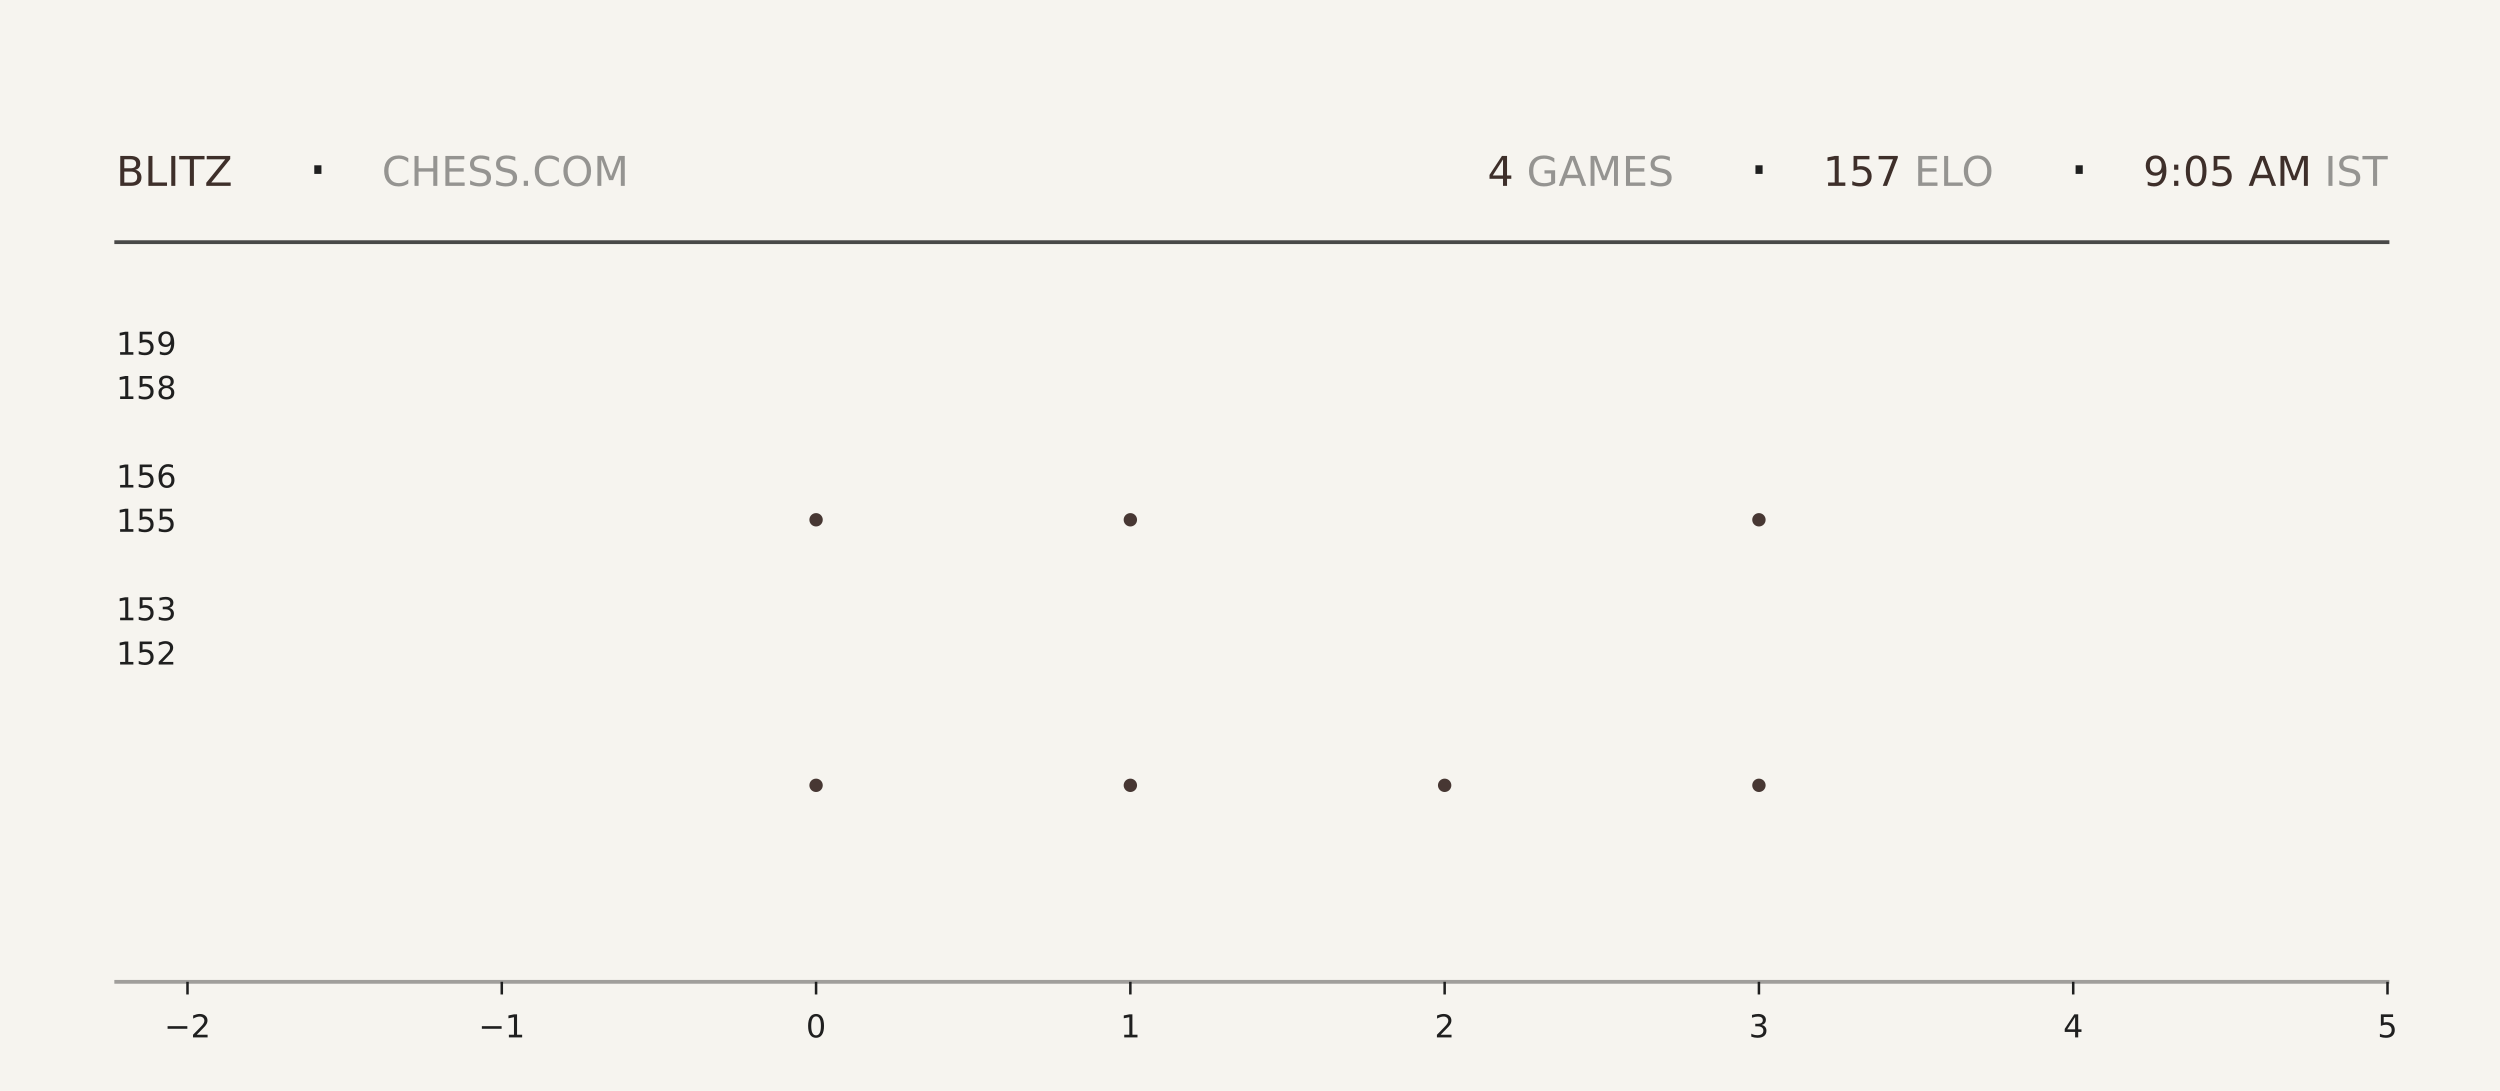
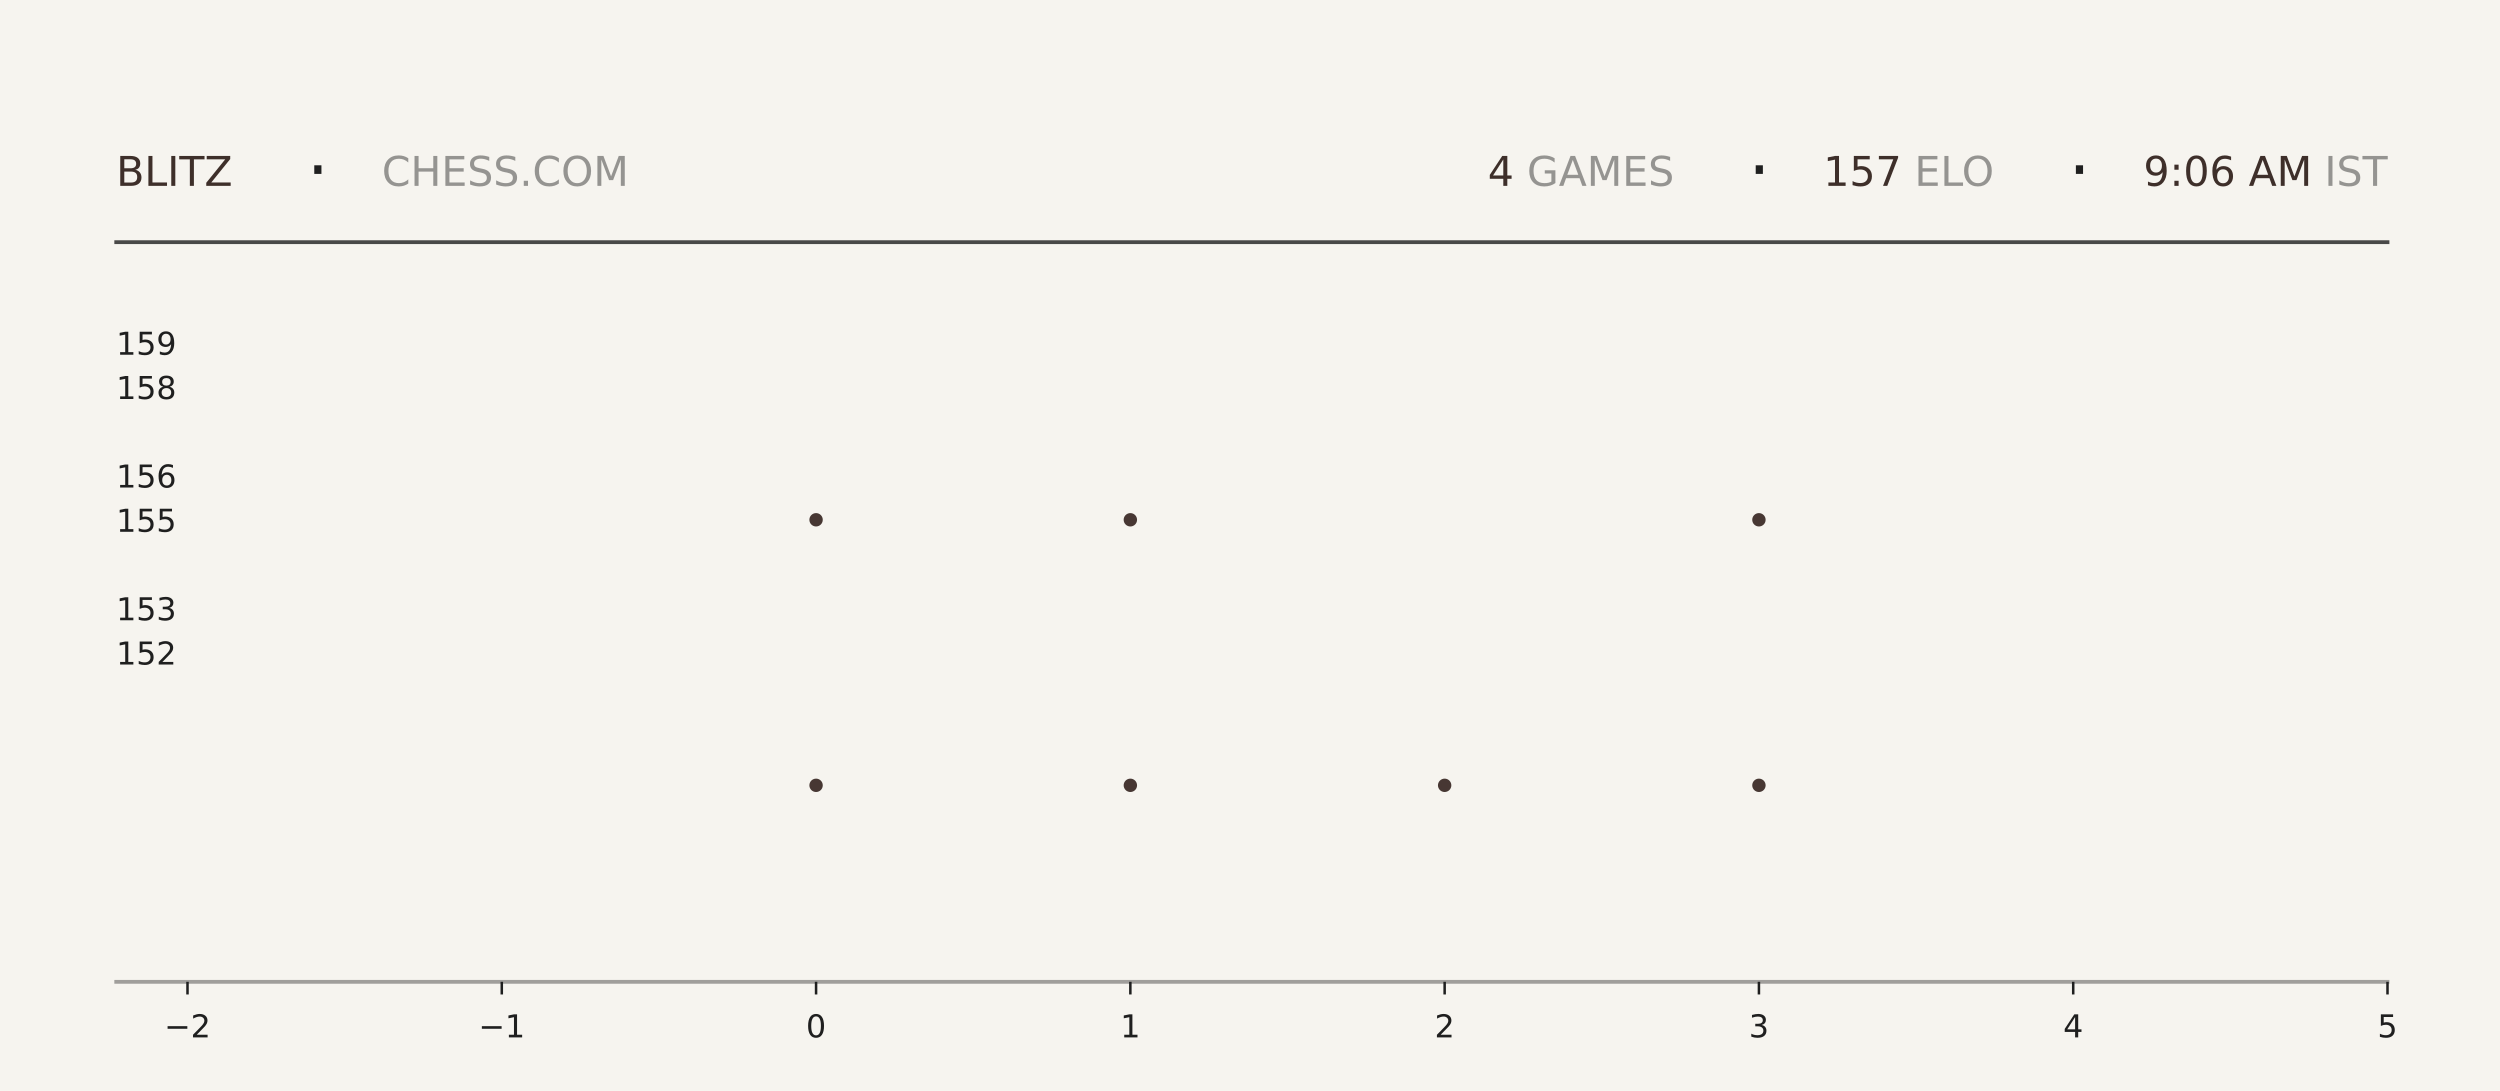
<svg xmlns="http://www.w3.org/2000/svg" xmlns:xlink="http://www.w3.org/1999/xlink" width="792pt" height="345.6pt" viewBox="0 0 792 345.6" version="1.1">
  <defs>
    <style type="text/css">*{stroke-linejoin: round; stroke-linecap: butt}</style>
  </defs>
  <g id="figure_1">
    <g id="patch_1">
      <path d="M 0 345.6  L 792 345.6  L 792 0  L 0 0  z " style="fill: #f6f4ef" />
    </g>
    <g id="axes_1">
      <g id="patch_2">
        <path d="M 59.4 311.04  L 756.36 311.04  L 756.36 103.68  L 59.4 103.68  z " style="fill: #f6f4ef" />
      </g>
      <g id="PathCollection_1">
        <defs>
-           <path id="m7e6c5e171b" d="M 0 2.121  C 0.563 2.121 1.102 1.898 1.5 1.5  C 1.898 1.102 2.121 0.563 2.121 0  C 2.121 -0.563 1.898 -1.102 1.5 -1.5  C 1.102 -1.898 0.563 -2.121 0 -2.121  C -0.563 -2.121 -1.102 -1.898 -1.5 -1.5  C -1.898 -1.102 -2.121 -0.563 -2.121 0  C -2.121 0.563 -1.898 1.102 -1.5 1.5  C -1.102 1.898 -0.563 2.121 0 2.121  z " />
-         </defs>
-         <g clip-path="url(#pdae0b83bac)">
-           <use xlink:href="#m7e6c5e171b" x="258.531" y="248.79" style="fill: #3e2f2a; fill-opacity: 0.95" />
-           <use xlink:href="#m7e6c5e171b" x="258.531" y="164.668" style="fill: #3e2f2a; fill-opacity: 0.95" />
+           <path id="m2ec22645da" d="M 0 2.121  C 0.563 2.121 1.102 1.898 1.5 1.5  C 1.898 1.102 2.121 0.563 2.121 0  C 2.121 -0.563 1.898 -1.102 1.5 -1.5  C 1.102 -1.898 0.563 -2.121 0 -2.121  C -0.563 -2.121 -1.102 -1.898 -1.5 -1.5  C -1.898 -1.102 -2.121 -0.563 -2.121 0  C -2.121 0.563 -1.898 1.102 -1.5 1.5  C -1.102 1.898 -0.563 2.121 0 2.121  z " />
+         </defs>
+         <g clip-path="url(#p539d4c0c65)">
+           <use xlink:href="#m2ec22645da" x="258.531" y="248.79" style="fill: #3e2f2a; fill-opacity: 0.95" />
+           <use xlink:href="#m2ec22645da" x="258.531" y="164.668" style="fill: #3e2f2a; fill-opacity: 0.95" />
        </g>
      </g>
      <g id="PathCollection_2">
-         <g clip-path="url(#pdae0b83bac)">
-           <use xlink:href="#m7e6c5e171b" x="358.097" y="248.79" style="fill: #3e2f2a; fill-opacity: 0.95" />
-           <use xlink:href="#m7e6c5e171b" x="358.097" y="164.668" style="fill: #3e2f2a; fill-opacity: 0.95" />
-           <use xlink:href="#m7e6c5e171b" x="358.097" y="80.547" style="fill: #3e2f2a; fill-opacity: 0.95" />
+         <g clip-path="url(#p539d4c0c65)">
+           <use xlink:href="#m2ec22645da" x="358.097" y="248.79" style="fill: #3e2f2a; fill-opacity: 0.95" />
+           <use xlink:href="#m2ec22645da" x="358.097" y="164.668" style="fill: #3e2f2a; fill-opacity: 0.95" />
+           <use xlink:href="#m2ec22645da" x="358.097" y="80.547" style="fill: #3e2f2a; fill-opacity: 0.95" />
        </g>
      </g>
      <g id="PathCollection_3">
-         <g clip-path="url(#pdae0b83bac)">
-           <use xlink:href="#m7e6c5e171b" x="457.663" y="248.79" style="fill: #3e2f2a; fill-opacity: 0.95" />
+         <g clip-path="url(#p539d4c0c65)">
+           <use xlink:href="#m2ec22645da" x="457.663" y="248.79" style="fill: #3e2f2a; fill-opacity: 0.95" />
        </g>
      </g>
      <g id="PathCollection_4">
-         <g clip-path="url(#pdae0b83bac)">
-           <use xlink:href="#m7e6c5e171b" x="557.229" y="248.79" style="fill: #3e2f2a; fill-opacity: 0.95" />
-           <use xlink:href="#m7e6c5e171b" x="557.229" y="164.668" style="fill: #3e2f2a; fill-opacity: 0.95" />
-           <use xlink:href="#m7e6c5e171b" x="557.229" y="80.547" style="fill: #3e2f2a; fill-opacity: 0.95" />
+         <g clip-path="url(#p539d4c0c65)">
+           <use xlink:href="#m2ec22645da" x="557.229" y="248.79" style="fill: #3e2f2a; fill-opacity: 0.95" />
+           <use xlink:href="#m2ec22645da" x="557.229" y="164.668" style="fill: #3e2f2a; fill-opacity: 0.95" />
+           <use xlink:href="#m2ec22645da" x="557.229" y="80.547" style="fill: #3e2f2a; fill-opacity: 0.95" />
        </g>
      </g>
      <g id="matplotlib.axis_1">
        <g id="xtick_1">
          <g id="line2d_1">
            <defs>
-               <path id="m879b4739e3" d="M 0 0  L 0 4  " style="stroke: #1f1f1f; stroke-width: 0.8" />
+               <path id="m0fa3652f80" d="M 0 0  L 0 4  " style="stroke: #1f1f1f; stroke-width: 0.8" />
            </defs>
            <g>
-               <use xlink:href="#m879b4739e3" x="59.4" y="311.04" style="fill: #1f1f1f; stroke: #1f1f1f; stroke-width: 0.8" />
+               <use xlink:href="#m0fa3652f80" x="59.4" y="311.04" style="fill: #1f1f1f; stroke: #1f1f1f; stroke-width: 0.8" />
            </g>
          </g>
          <g id="text_1">
            <g style="fill: #1f1f1f" transform="translate(52.02891 328.6384) scale(0.1 -0.1)">
              <defs>
                <path id="DejaVuSans-2212" d="M 678 2272  L 4684 2272  L 4684 1741  L 678 1741  L 678 2272  z " transform="scale(0.015625)" />
                <path id="DejaVuSans-32" d="M 1228 531  L 3431 531  L 3431 0  L 469 0  L 469 531  Q 828 903 1448 1529  Q 2069 2156 2228 2338  Q 2531 2678 2651 2914  Q 2772 3150 2772 3378  Q 2772 3750 2511 3984  Q 2250 4219 1831 4219  Q 1534 4219 1204 4116  Q 875 4013 500 3803  L 500 4441  Q 881 4594 1212 4672  Q 1544 4750 1819 4750  Q 2544 4750 2975 4387  Q 3406 4025 3406 3419  Q 3406 3131 3298 2873  Q 3191 2616 2906 2266  Q 2828 2175 2409 1742  Q 1991 1309 1228 531  z " transform="scale(0.015625)" />
              </defs>
              <use xlink:href="#DejaVuSans-2212" />
              <use xlink:href="#DejaVuSans-32" transform="translate(83.78906 0)" />
            </g>
          </g>
        </g>
        <g id="xtick_2">
          <g id="line2d_2">
            <g>
-               <use xlink:href="#m879b4739e3" x="158.966" y="311.04" style="fill: #1f1f1f; stroke: #1f1f1f; stroke-width: 0.8" />
+               <use xlink:href="#m0fa3652f80" x="158.966" y="311.04" style="fill: #1f1f1f; stroke: #1f1f1f; stroke-width: 0.8" />
            </g>
          </g>
          <g id="text_2">
            <g style="fill: #1f1f1f" transform="translate(151.5946 328.6384) scale(0.1 -0.1)">
              <defs>
                <path id="DejaVuSans-31" d="M 794 531  L 1825 531  L 1825 4091  L 703 3866  L 703 4441  L 1819 4666  L 2450 4666  L 2450 531  L 3481 531  L 3481 0  L 794 0  L 794 531  z " transform="scale(0.015625)" />
              </defs>
              <use xlink:href="#DejaVuSans-2212" />
              <use xlink:href="#DejaVuSans-31" transform="translate(83.78906 0)" />
            </g>
          </g>
        </g>
        <g id="xtick_3">
          <g id="line2d_3">
            <g>
-               <use xlink:href="#m879b4739e3" x="258.531" y="311.04" style="fill: #1f1f1f; stroke: #1f1f1f; stroke-width: 0.8" />
+               <use xlink:href="#m0fa3652f80" x="258.531" y="311.04" style="fill: #1f1f1f; stroke: #1f1f1f; stroke-width: 0.8" />
            </g>
          </g>
          <g id="text_3">
            <g style="fill: #1f1f1f" transform="translate(255.3502 328.6384) scale(0.1 -0.1)">
              <defs>
                <path id="DejaVuSans-30" d="M 2034 4250  Q 1547 4250 1301 3770  Q 1056 3291 1056 2328  Q 1056 1369 1301 889  Q 1547 409 2034 409  Q 2525 409 2770 889  Q 3016 1369 3016 2328  Q 3016 3291 2770 3770  Q 2525 4250 2034 4250  z M 2034 4750  Q 2819 4750 3233 4129  Q 3647 3509 3647 2328  Q 3647 1150 3233 529  Q 2819 -91 2034 -91  Q 1250 -91 836 529  Q 422 1150 422 2328  Q 422 3509 836 4129  Q 1250 4750 2034 4750  z " transform="scale(0.015625)" />
              </defs>
              <use xlink:href="#DejaVuSans-30" />
            </g>
          </g>
        </g>
        <g id="xtick_4">
          <g id="line2d_4">
            <g>
-               <use xlink:href="#m879b4739e3" x="358.097" y="311.04" style="fill: #1f1f1f; stroke: #1f1f1f; stroke-width: 0.8" />
+               <use xlink:href="#m0fa3652f80" x="358.097" y="311.04" style="fill: #1f1f1f; stroke: #1f1f1f; stroke-width: 0.8" />
            </g>
          </g>
          <g id="text_4">
            <g style="fill: #1f1f1f" transform="translate(354.9159 328.6384) scale(0.1 -0.1)">
              <use xlink:href="#DejaVuSans-31" />
            </g>
          </g>
        </g>
        <g id="xtick_5">
          <g id="line2d_5">
            <g>
-               <use xlink:href="#m879b4739e3" x="457.663" y="311.04" style="fill: #1f1f1f; stroke: #1f1f1f; stroke-width: 0.8" />
+               <use xlink:href="#m0fa3652f80" x="457.663" y="311.04" style="fill: #1f1f1f; stroke: #1f1f1f; stroke-width: 0.8" />
            </g>
          </g>
          <g id="text_5">
            <g style="fill: #1f1f1f" transform="translate(454.4816 328.6384) scale(0.1 -0.1)">
              <use xlink:href="#DejaVuSans-32" />
            </g>
          </g>
        </g>
        <g id="xtick_6">
          <g id="line2d_6">
            <g>
-               <use xlink:href="#m879b4739e3" x="557.229" y="311.04" style="fill: #1f1f1f; stroke: #1f1f1f; stroke-width: 0.8" />
+               <use xlink:href="#m0fa3652f80" x="557.229" y="311.04" style="fill: #1f1f1f; stroke: #1f1f1f; stroke-width: 0.8" />
            </g>
          </g>
          <g id="text_6">
            <g style="fill: #1f1f1f" transform="translate(554.0473 328.6384) scale(0.1 -0.1)">
              <defs>
                <path id="DejaVuSans-33" d="M 2597 2516  Q 3050 2419 3304 2112  Q 3559 1806 3559 1356  Q 3559 666 3084 287  Q 2609 -91 1734 -91  Q 1441 -91 1130 -33  Q 819 25 488 141  L 488 750  Q 750 597 1062 519  Q 1375 441 1716 441  Q 2309 441 2620 675  Q 2931 909 2931 1356  Q 2931 1769 2642 2001  Q 2353 2234 1838 2234  L 1294 2234  L 1294 2753  L 1863 2753  Q 2328 2753 2575 2939  Q 2822 3125 2822 3475  Q 2822 3834 2567 4026  Q 2313 4219 1838 4219  Q 1578 4219 1281 4162  Q 984 4106 628 3988  L 628 4550  Q 988 4650 1302 4700  Q 1616 4750 1894 4750  Q 2613 4750 3031 4423  Q 3450 4097 3450 3541  Q 3450 3153 3228 2886  Q 3006 2619 2597 2516  z " transform="scale(0.015625)" />
              </defs>
              <use xlink:href="#DejaVuSans-33" />
            </g>
          </g>
        </g>
        <g id="xtick_7">
          <g id="line2d_7">
            <g>
-               <use xlink:href="#m879b4739e3" x="656.794" y="311.04" style="fill: #1f1f1f; stroke: #1f1f1f; stroke-width: 0.8" />
+               <use xlink:href="#m0fa3652f80" x="656.794" y="311.04" style="fill: #1f1f1f; stroke: #1f1f1f; stroke-width: 0.8" />
            </g>
          </g>
          <g id="text_7">
            <g style="fill: #1f1f1f" transform="translate(653.613 328.6384) scale(0.1 -0.1)">
              <defs>
                <path id="DejaVuSans-34" d="M 2419 4116  L 825 1625  L 2419 1625  L 2419 4116  z M 2253 4666  L 3047 4666  L 3047 1625  L 3713 1625  L 3713 1100  L 3047 1100  L 3047 0  L 2419 0  L 2419 1100  L 313 1100  L 313 1709  L 2253 4666  z " transform="scale(0.015625)" />
              </defs>
              <use xlink:href="#DejaVuSans-34" />
            </g>
          </g>
        </g>
        <g id="xtick_8">
          <g id="line2d_8">
            <g>
-               <use xlink:href="#m879b4739e3" x="756.36" y="311.04" style="fill: #1f1f1f; stroke: #1f1f1f; stroke-width: 0.8" />
+               <use xlink:href="#m0fa3652f80" x="756.36" y="311.04" style="fill: #1f1f1f; stroke: #1f1f1f; stroke-width: 0.8" />
            </g>
          </g>
          <g id="text_8">
            <g style="fill: #1f1f1f" transform="translate(753.1788 328.6384) scale(0.1 -0.1)">
              <defs>
                <path id="DejaVuSans-35" d="M 691 4666  L 3169 4666  L 3169 4134  L 1269 4134  L 1269 2991  Q 1406 3038 1543 3061  Q 1681 3084 1819 3084  Q 2600 3084 3056 2656  Q 3513 2228 3513 1497  Q 3513 744 3044 326  Q 2575 -91 1722 -91  Q 1428 -91 1123 -41  Q 819 9 494 109  L 494 744  Q 775 591 1075 516  Q 1375 441 1709 441  Q 2250 441 2565 725  Q 2881 1009 2881 1497  Q 2881 1984 2565 2268  Q 2250 2553 1709 2553  Q 1456 2553 1204 2497  Q 953 2441 691 2322  L 691 4666  z " transform="scale(0.015625)" />
              </defs>
              <use xlink:href="#DejaVuSans-35" />
            </g>
          </g>
        </g>
      </g>
      <g id="matplotlib.axis_2">
        <g id="ytick_1">
          <g id="line2d_9" />
          <g id="text_9">
            <g style="fill: #1f1f1f" transform="translate(36.8125 210.5283) scale(0.1 -0.1)">
              <use xlink:href="#DejaVuSans-31" />
              <use xlink:href="#DejaVuSans-35" transform="translate(63.62305 0)" />
              <use xlink:href="#DejaVuSans-32" transform="translate(127.2461 0)" />
            </g>
          </g>
        </g>
        <g id="ytick_2">
          <g id="line2d_10" />
          <g id="text_10">
            <g style="fill: #1f1f1f" transform="translate(36.8125 196.508) scale(0.1 -0.1)">
              <use xlink:href="#DejaVuSans-31" />
              <use xlink:href="#DejaVuSans-35" transform="translate(63.62305 0)" />
              <use xlink:href="#DejaVuSans-33" transform="translate(127.2461 0)" />
            </g>
          </g>
        </g>
        <g id="ytick_3">
          <g id="line2d_11" />
          <g id="text_11">
            <g style="fill: #1f1f1f" transform="translate(36.8125 168.4675) scale(0.1 -0.1)">
              <use xlink:href="#DejaVuSans-31" />
              <use xlink:href="#DejaVuSans-35" transform="translate(63.62305 0)" />
              <use xlink:href="#DejaVuSans-35" transform="translate(127.2461 0)" />
            </g>
          </g>
        </g>
        <g id="ytick_4">
          <g id="line2d_12" />
          <g id="text_12">
            <g style="fill: #1f1f1f" transform="translate(36.8125 154.4472) scale(0.1 -0.1)">
              <defs>
                <path id="DejaVuSans-36" d="M 2113 2584  Q 1688 2584 1439 2293  Q 1191 2003 1191 1497  Q 1191 994 1439 701  Q 1688 409 2113 409  Q 2538 409 2786 701  Q 3034 994 3034 1497  Q 3034 2003 2786 2293  Q 2538 2584 2113 2584  z M 3366 4563  L 3366 3988  Q 3128 4100 2886 4159  Q 2644 4219 2406 4219  Q 1781 4219 1451 3797  Q 1122 3375 1075 2522  Q 1259 2794 1537 2939  Q 1816 3084 2150 3084  Q 2853 3084 3261 2657  Q 3669 2231 3669 1497  Q 3669 778 3244 343  Q 2819 -91 2113 -91  Q 1303 -91 875 529  Q 447 1150 447 2328  Q 447 3434 972 4092  Q 1497 4750 2381 4750  Q 2619 4750 2861 4703  Q 3103 4656 3366 4563  z " transform="scale(0.015625)" />
              </defs>
              <use xlink:href="#DejaVuSans-31" />
              <use xlink:href="#DejaVuSans-35" transform="translate(63.62305 0)" />
              <use xlink:href="#DejaVuSans-36" transform="translate(127.2461 0)" />
            </g>
          </g>
        </g>
        <g id="ytick_5">
          <g id="line2d_13" />
          <g id="text_13">
            <g style="fill: #1f1f1f" transform="translate(36.8125 126.4066) scale(0.1 -0.1)">
              <defs>
                <path id="DejaVuSans-38" d="M 2034 2216  Q 1584 2216 1326 1975  Q 1069 1734 1069 1313  Q 1069 891 1326 650  Q 1584 409 2034 409  Q 2484 409 2743 651  Q 3003 894 3003 1313  Q 3003 1734 2745 1975  Q 2488 2216 2034 2216  z M 1403 2484  Q 997 2584 770 2862  Q 544 3141 544 3541  Q 544 4100 942 4425  Q 1341 4750 2034 4750  Q 2731 4750 3128 4425  Q 3525 4100 3525 3541  Q 3525 3141 3298 2862  Q 3072 2584 2669 2484  Q 3125 2378 3379 2068  Q 3634 1759 3634 1313  Q 3634 634 3220 271  Q 2806 -91 2034 -91  Q 1263 -91 848 271  Q 434 634 434 1313  Q 434 1759 690 2068  Q 947 2378 1403 2484  z M 1172 3481  Q 1172 3119 1398 2916  Q 1625 2713 2034 2713  Q 2441 2713 2670 2916  Q 2900 3119 2900 3481  Q 2900 3844 2670 4047  Q 2441 4250 2034 4250  Q 1625 4250 1398 4047  Q 1172 3844 1172 3481  z " transform="scale(0.015625)" />
              </defs>
              <use xlink:href="#DejaVuSans-31" />
              <use xlink:href="#DejaVuSans-35" transform="translate(63.62305 0)" />
              <use xlink:href="#DejaVuSans-38" transform="translate(127.2461 0)" />
            </g>
          </g>
        </g>
        <g id="ytick_6">
          <g id="line2d_14" />
          <g id="text_14">
            <g style="fill: #1f1f1f" transform="translate(36.8125 112.3863) scale(0.1 -0.1)">
              <defs>
                <path id="DejaVuSans-39" d="M 703 97  L 703 672  Q 941 559 1184 500  Q 1428 441 1663 441  Q 2288 441 2617 861  Q 2947 1281 2994 2138  Q 2813 1869 2534 1725  Q 2256 1581 1919 1581  Q 1219 1581 811 2004  Q 403 2428 403 3163  Q 403 3881 828 4315  Q 1253 4750 1959 4750  Q 2769 4750 3195 4129  Q 3622 3509 3622 2328  Q 3622 1225 3098 567  Q 2575 -91 1691 -91  Q 1453 -91 1209 -44  Q 966 3 703 97  z M 1959 2075  Q 2384 2075 2632 2365  Q 2881 2656 2881 3163  Q 2881 3666 2632 3958  Q 2384 4250 1959 4250  Q 1534 4250 1286 3958  Q 1038 3666 1038 3163  Q 1038 2656 1286 2365  Q 1534 2075 1959 2075  z " transform="scale(0.015625)" />
              </defs>
              <use xlink:href="#DejaVuSans-31" />
              <use xlink:href="#DejaVuSans-35" transform="translate(63.62305 0)" />
              <use xlink:href="#DejaVuSans-39" transform="translate(127.2461 0)" />
            </g>
          </g>
        </g>
      </g>
    </g>
    <g id="line2d_15">
      <path d="M 36.82 76.723  L 756.36 76.723  " style="fill: none; stroke: #1f1f1f; stroke-opacity: 0.8; stroke-width: 1.2; stroke-linecap: square" />
    </g>
    <g id="line2d_16">
      <path d="M 36.82 311.04  L 756.36 311.04  " style="fill: none; stroke: #1f1f1f; stroke-opacity: 0.4; stroke-width: 1.2; stroke-linecap: square" />
    </g>
    <g id="text_15">
      <g style="fill: #3e2f2a" transform="translate(36.82 58.88319) scale(0.13 -0.13)">
        <defs>
          <path id="DejaVuSans-42" d="M 1259 2228  L 1259 519  L 2272 519  Q 2781 519 3026 730  Q 3272 941 3272 1375  Q 3272 1813 3026 2020  Q 2781 2228 2272 2228  L 1259 2228  z M 1259 4147  L 1259 2741  L 2194 2741  Q 2656 2741 2882 2914  Q 3109 3088 3109 3444  Q 3109 3797 2882 3972  Q 2656 4147 2194 4147  L 1259 4147  z M 628 4666  L 2241 4666  Q 2963 4666 3353 4366  Q 3744 4066 3744 3513  Q 3744 3084 3544 2831  Q 3344 2578 2956 2516  Q 3422 2416 3680 2098  Q 3938 1781 3938 1306  Q 3938 681 3513 340  Q 3088 0 2303 0  L 628 0  L 628 4666  z " transform="scale(0.015625)" />
          <path id="DejaVuSans-4c" d="M 628 4666  L 1259 4666  L 1259 531  L 3531 531  L 3531 0  L 628 0  L 628 4666  z " transform="scale(0.015625)" />
          <path id="DejaVuSans-49" d="M 628 4666  L 1259 4666  L 1259 0  L 628 0  L 628 4666  z " transform="scale(0.015625)" />
          <path id="DejaVuSans-54" d="M -19 4666  L 3928 4666  L 3928 4134  L 2272 4134  L 2272 0  L 1638 0  L 1638 4134  L -19 4134  L -19 4666  z " transform="scale(0.015625)" />
          <path id="DejaVuSans-5a" d="M 359 4666  L 4025 4666  L 4025 4184  L 1075 531  L 4097 531  L 4097 0  L 288 0  L 288 481  L 3238 4134  L 359 4134  L 359 4666  z " transform="scale(0.015625)" />
        </defs>
        <use xlink:href="#DejaVuSans-42" />
        <use xlink:href="#DejaVuSans-4c" transform="translate(68.60352 0)" />
        <use xlink:href="#DejaVuSans-49" transform="translate(124.3164 0)" />
        <use xlink:href="#DejaVuSans-54" transform="translate(153.8086 0)" />
        <use xlink:href="#DejaVuSans-5a" transform="translate(214.8926 0)" />
      </g>
    </g>
    <g id="text_16">
      <g style="fill: #1f1f1f" transform="translate(97.21 61.36662) scale(0.22 -0.22)">
        <defs>
          <path id="DejaVuSans-b7" d="M 684 2619  L 1344 2619  L 1344 1825  L 684 1825  L 684 2619  z " transform="scale(0.015625)" />
        </defs>
        <use xlink:href="#DejaVuSans-b7" />
      </g>
    </g>
    <g id="text_17">
      <g style="fill: #1f1f1f; opacity: 0.45" transform="translate(120.97 58.88319) scale(0.13 -0.13)">
        <defs>
          <path id="DejaVuSans-43" d="M 4122 4306  L 4122 3641  Q 3803 3938 3442 4084  Q 3081 4231 2675 4231  Q 1875 4231 1450 3742  Q 1025 3253 1025 2328  Q 1025 1406 1450 917  Q 1875 428 2675 428  Q 3081 428 3442 575  Q 3803 722 4122 1019  L 4122 359  Q 3791 134 3420 21  Q 3050 -91 2638 -91  Q 1578 -91 968 557  Q 359 1206 359 2328  Q 359 3453 968 4101  Q 1578 4750 2638 4750  Q 3056 4750 3426 4639  Q 3797 4528 4122 4306  z " transform="scale(0.015625)" />
          <path id="DejaVuSans-48" d="M 628 4666  L 1259 4666  L 1259 2753  L 3553 2753  L 3553 4666  L 4184 4666  L 4184 0  L 3553 0  L 3553 2222  L 1259 2222  L 1259 0  L 628 0  L 628 4666  z " transform="scale(0.015625)" />
          <path id="DejaVuSans-45" d="M 628 4666  L 3578 4666  L 3578 4134  L 1259 4134  L 1259 2753  L 3481 2753  L 3481 2222  L 1259 2222  L 1259 531  L 3634 531  L 3634 0  L 628 0  L 628 4666  z " transform="scale(0.015625)" />
          <path id="DejaVuSans-53" d="M 3425 4513  L 3425 3897  Q 3066 4069 2747 4153  Q 2428 4238 2131 4238  Q 1616 4238 1336 4038  Q 1056 3838 1056 3469  Q 1056 3159 1242 3001  Q 1428 2844 1947 2747  L 2328 2669  Q 3034 2534 3370 2195  Q 3706 1856 3706 1288  Q 3706 609 3251 259  Q 2797 -91 1919 -91  Q 1588 -91 1214 -16  Q 841 59 441 206  L 441 856  Q 825 641 1194 531  Q 1563 422 1919 422  Q 2459 422 2753 634  Q 3047 847 3047 1241  Q 3047 1584 2836 1778  Q 2625 1972 2144 2069  L 1759 2144  Q 1053 2284 737 2584  Q 422 2884 422 3419  Q 422 4038 858 4394  Q 1294 4750 2059 4750  Q 2388 4750 2728 4690  Q 3069 4631 3425 4513  z " transform="scale(0.015625)" />
          <path id="DejaVuSans-2e" d="M 684 794  L 1344 794  L 1344 0  L 684 0  L 684 794  z " transform="scale(0.015625)" />
          <path id="DejaVuSans-4f" d="M 2522 4238  Q 1834 4238 1429 3725  Q 1025 3213 1025 2328  Q 1025 1447 1429 934  Q 1834 422 2522 422  Q 3209 422 3611 934  Q 4013 1447 4013 2328  Q 4013 3213 3611 3725  Q 3209 4238 2522 4238  z M 2522 4750  Q 3503 4750 4090 4092  Q 4678 3434 4678 2328  Q 4678 1225 4090 567  Q 3503 -91 2522 -91  Q 1538 -91 948 565  Q 359 1222 359 2328  Q 359 3434 948 4092  Q 1538 4750 2522 4750  z " transform="scale(0.015625)" />
          <path id="DejaVuSans-4d" d="M 628 4666  L 1569 4666  L 2759 1491  L 3956 4666  L 4897 4666  L 4897 0  L 4281 0  L 4281 4097  L 3078 897  L 2444 897  L 1241 4097  L 1241 0  L 628 0  L 628 4666  z " transform="scale(0.015625)" />
        </defs>
        <use xlink:href="#DejaVuSans-43" />
        <use xlink:href="#DejaVuSans-48" transform="translate(69.82422 0)" />
        <use xlink:href="#DejaVuSans-45" transform="translate(145.0195 0)" />
        <use xlink:href="#DejaVuSans-53" transform="translate(208.2031 0)" />
        <use xlink:href="#DejaVuSans-53" transform="translate(271.6797 0)" />
        <use xlink:href="#DejaVuSans-2e" transform="translate(335.1562 0)" />
        <use xlink:href="#DejaVuSans-43" transform="translate(366.9434 0)" />
        <use xlink:href="#DejaVuSans-4f" transform="translate(436.7676 0)" />
        <use xlink:href="#DejaVuSans-4d" transform="translate(515.4785 0)" />
      </g>
    </g>
    <g id="text_18">
-       <g style="fill: #3e2f2a" transform="translate(471.24 58.88319) scale(0.13 -0.13)">
+       <g style="fill: #3e2f2a" transform="translate(471.33 58.88319) scale(0.13 -0.13)">
        <use xlink:href="#DejaVuSans-34" />
      </g>
    </g>
    <g id="text_19">
-       <g style="fill: #1f1f1f; opacity: 0.45" transform="translate(479.52 58.88319) scale(0.13 -0.13)">
+       <g style="fill: #1f1f1f; opacity: 0.45" transform="translate(479.61 58.88319) scale(0.13 -0.13)">
        <defs>
          <path id="DejaVuSans-20" transform="scale(0.015625)" />
          <path id="DejaVuSans-47" d="M 3809 666  L 3809 1919  L 2778 1919  L 2778 2438  L 4434 2438  L 4434 434  Q 4069 175 3628 42  Q 3188 -91 2688 -91  Q 1594 -91 976 548  Q 359 1188 359 2328  Q 359 3472 976 4111  Q 1594 4750 2688 4750  Q 3144 4750 3555 4637  Q 3966 4525 4313 4306  L 4313 3634  Q 3963 3931 3569 4081  Q 3175 4231 2741 4231  Q 1884 4231 1454 3753  Q 1025 3275 1025 2328  Q 1025 1384 1454 906  Q 1884 428 2741 428  Q 3075 428 3337 486  Q 3600 544 3809 666  z " transform="scale(0.015625)" />
          <path id="DejaVuSans-41" d="M 2188 4044  L 1331 1722  L 3047 1722  L 2188 4044  z M 1831 4666  L 2547 4666  L 4325 0  L 3669 0  L 3244 1197  L 1141 1197  L 716 0  L 50 0  L 1831 4666  z " transform="scale(0.015625)" />
        </defs>
        <use xlink:href="#DejaVuSans-20" />
        <use xlink:href="#DejaVuSans-47" transform="translate(31.78711 0)" />
        <use xlink:href="#DejaVuSans-41" transform="translate(109.2773 0)" />
        <use xlink:href="#DejaVuSans-4d" transform="translate(177.6855 0)" />
        <use xlink:href="#DejaVuSans-45" transform="translate(263.9648 0)" />
        <use xlink:href="#DejaVuSans-53" transform="translate(327.1484 0)" />
      </g>
    </g>
    <g id="text_20">
-       <g style="fill: #1f1f1f" transform="translate(553.77 61.36662) scale(0.22 -0.22)">
+       <g style="fill: #1f1f1f" transform="translate(553.86 61.36662) scale(0.22 -0.22)">
        <use xlink:href="#DejaVuSans-b7" />
      </g>
    </g>
    <g id="text_21">
-       <g style="fill: #3e2f2a" transform="translate(577.53 58.88319) scale(0.13 -0.13)">
+       <g style="fill: #3e2f2a" transform="translate(577.62 58.88319) scale(0.13 -0.13)">
        <defs>
          <path id="DejaVuSans-37" d="M 525 4666  L 3525 4666  L 3525 4397  L 1831 0  L 1172 0  L 2766 4134  L 525 4134  L 525 4666  z " transform="scale(0.015625)" />
        </defs>
        <use xlink:href="#DejaVuSans-31" />
        <use xlink:href="#DejaVuSans-35" transform="translate(63.62305 0)" />
        <use xlink:href="#DejaVuSans-37" transform="translate(127.2461 0)" />
      </g>
    </g>
    <g id="text_22">
-       <g style="fill: #1f1f1f; opacity: 0.45" transform="translate(602.28 58.88319) scale(0.13 -0.13)">
+       <g style="fill: #1f1f1f; opacity: 0.45" transform="translate(602.37 58.88319) scale(0.13 -0.13)">
        <use xlink:href="#DejaVuSans-20" />
        <use xlink:href="#DejaVuSans-45" transform="translate(31.78711 0)" />
        <use xlink:href="#DejaVuSans-4c" transform="translate(94.9707 0)" />
        <use xlink:href="#DejaVuSans-4f" transform="translate(147.0586 0)" />
      </g>
    </g>
    <g id="text_23">
-       <g style="fill: #1f1f1f" transform="translate(655.2 61.36662) scale(0.22 -0.22)">
+       <g style="fill: #1f1f1f" transform="translate(655.29 61.36662) scale(0.22 -0.22)">
        <use xlink:href="#DejaVuSans-b7" />
      </g>
    </g>
    <g id="text_24">
-       <g style="fill: #3e2f2a" transform="translate(678.96 58.88319) scale(0.13 -0.13)">
+       <g style="fill: #3e2f2a" transform="translate(679.05 58.88319) scale(0.13 -0.13)">
        <defs>
          <path id="DejaVuSans-3a" d="M 750 794  L 1409 794  L 1409 0  L 750 0  L 750 794  z M 750 3309  L 1409 3309  L 1409 2516  L 750 2516  L 750 3309  z " transform="scale(0.015625)" />
        </defs>
        <use xlink:href="#DejaVuSans-39" />
        <use xlink:href="#DejaVuSans-3a" transform="translate(63.62305 0)" />
        <use xlink:href="#DejaVuSans-30" transform="translate(97.31445 0)" />
-         <use xlink:href="#DejaVuSans-35" transform="translate(160.9375 0)" />
+         <use xlink:href="#DejaVuSans-36" transform="translate(160.9375 0)" />
        <use xlink:href="#DejaVuSans-20" transform="translate(224.5605 0)" />
        <use xlink:href="#DejaVuSans-41" transform="translate(256.3477 0)" />
        <use xlink:href="#DejaVuSans-4d" transform="translate(324.7559 0)" />
      </g>
    </g>
    <g id="text_25">
      <g style="fill: #1f1f1f; opacity: 0.45" transform="translate(732.24 58.88319) scale(0.13 -0.13)">
        <use xlink:href="#DejaVuSans-20" />
        <use xlink:href="#DejaVuSans-49" transform="translate(31.78711 0)" />
        <use xlink:href="#DejaVuSans-53" transform="translate(61.2793 0)" />
        <use xlink:href="#DejaVuSans-54" transform="translate(124.7559 0)" />
      </g>
    </g>
  </g>
  <defs>
-     <clipPath id="pdae0b83bac">
+     <clipPath id="p539d4c0c65">
      <rect x="59.4" y="103.68" width="696.96" height="207.36" />
    </clipPath>
  </defs>
</svg>
